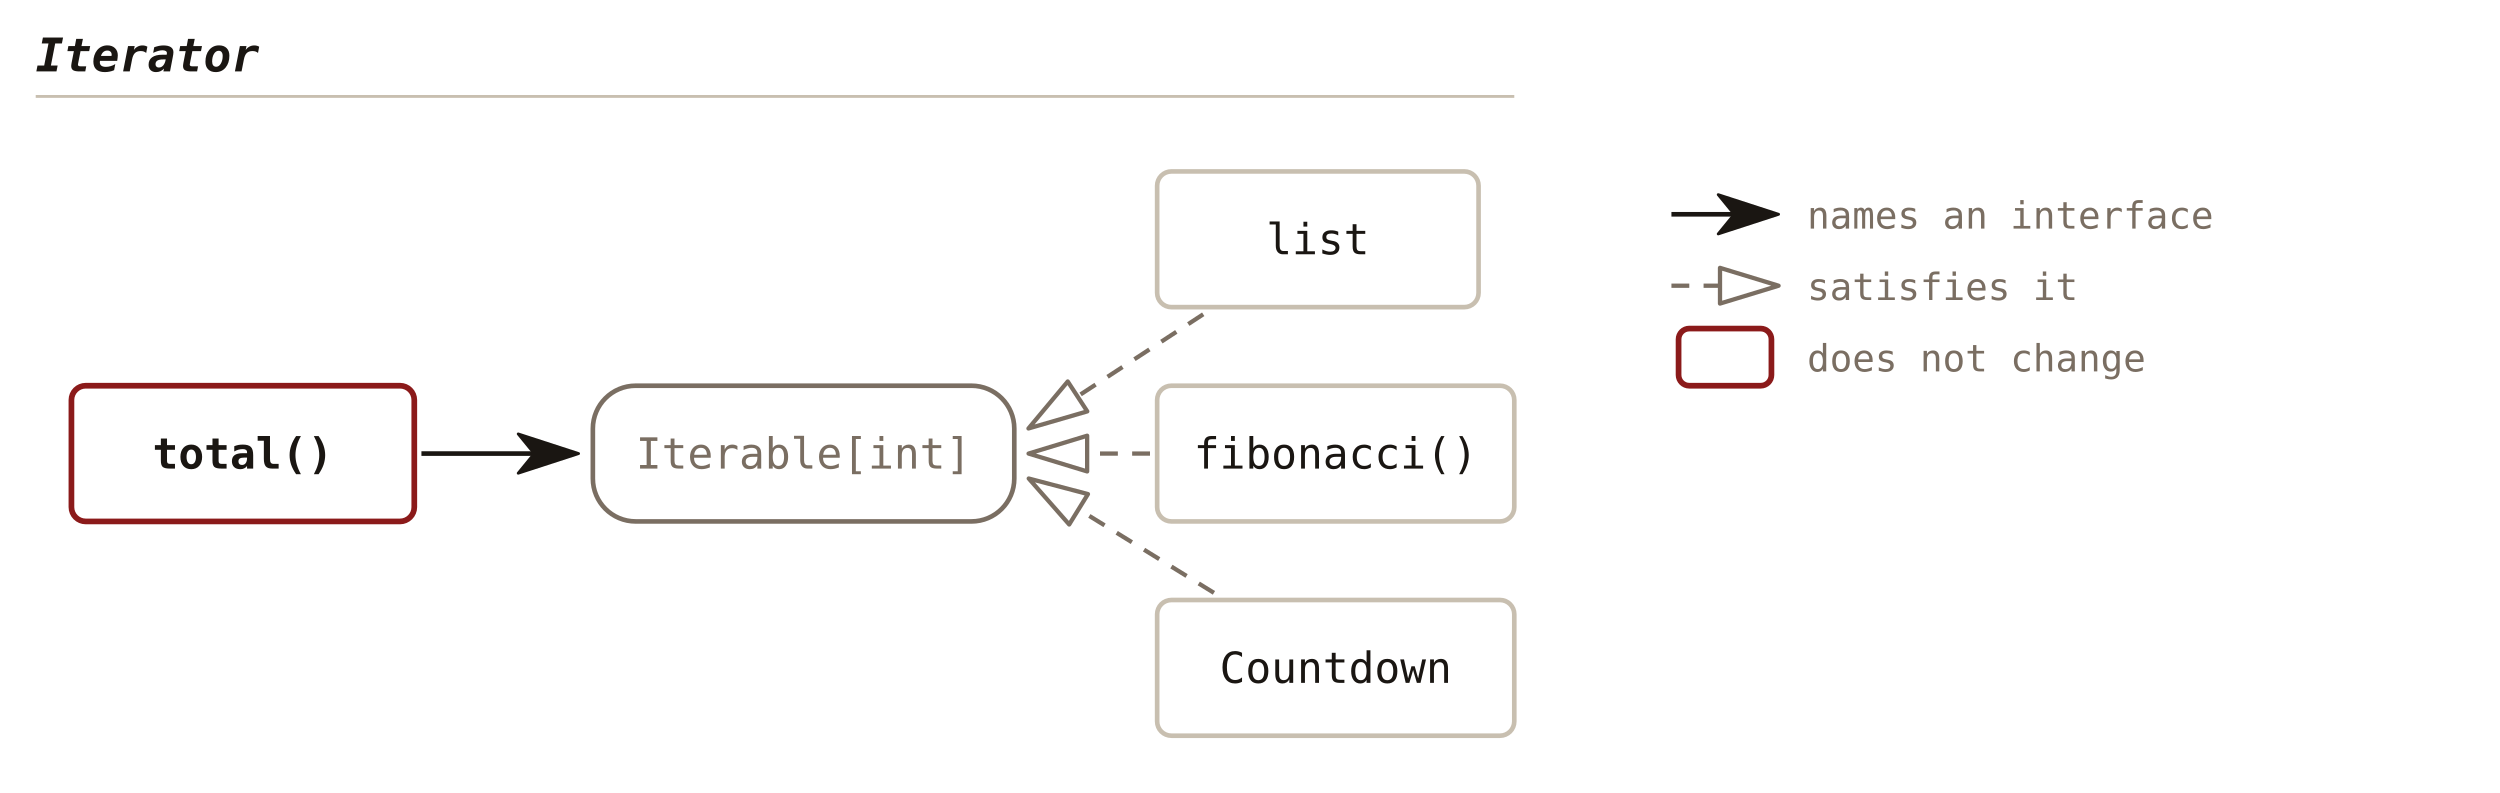
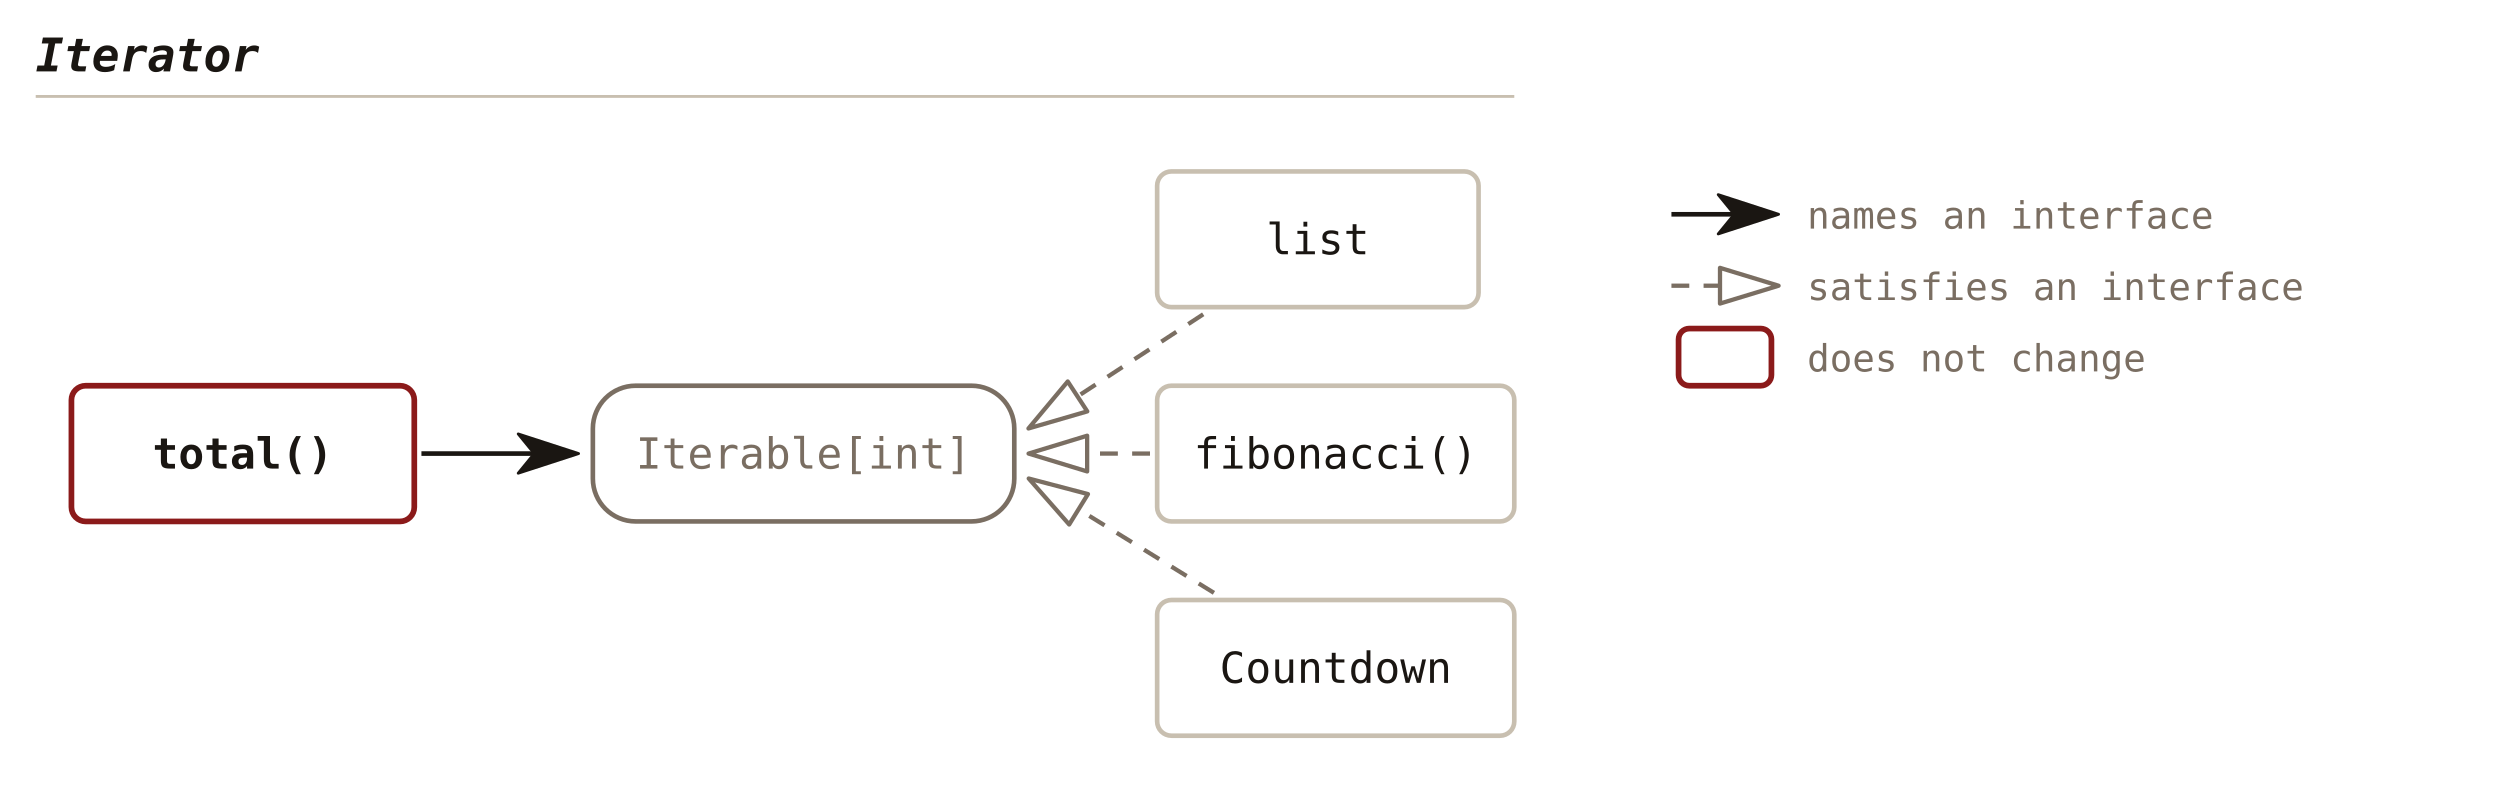
<svg xmlns="http://www.w3.org/2000/svg" viewBox="0 0 700 222" font-family="'JetBrains Mono', Consolas, monospace">
  <defs>
    <marker id="c23-solid" viewBox="0 0 18 12" refX="5" refY="6" markerWidth="18" markerHeight="12" orient="auto" markerUnits="userSpaceOnUse">
      <path d="M0.5,0.5 L17.4,6 L0.5,11.5 L5,6 Z" fill="#1a1612" stroke="#1a1612" stroke-width="0.8" stroke-linejoin="round" />
    </marker>
    <marker id="c23-hollow" viewBox="0 0 18 12" refX="1" refY="6" markerWidth="18" markerHeight="12" orient="auto" markerUnits="userSpaceOnUse">
      <path d="M1,1 L17.4,6 L1,11 Z" fill="none" stroke="#1a1612" stroke-width="1.2" stroke-linejoin="round" />
    </marker>
    <marker id="c23-hollow-muted" viewBox="0 0 18 12" refX="1" refY="6" markerWidth="18" markerHeight="12" orient="auto" markerUnits="userSpaceOnUse">
      <path d="M1,1 L17.4,6 L1,11 Z" fill="none" stroke="#7a6e62" stroke-width="1.2" stroke-linejoin="round" />
    </marker>
  </defs>
  <text x="10" y="20" font-size="13" font-weight="bold" font-style="italic" fill="#1a1612" text-anchor="start">Iterator</text>
  <line x1="10" y1="27" x2="424" y2="27" stroke="#c8bfb0" stroke-width="0.8" />
  <rect x="20" y="108" width="96" height="38" fill="none" stroke="#8b1a1a" stroke-width="1.6" rx="4" />
  <text x="68.0" y="131.2" font-size="12" font-weight="bold" fill="#1a1612" text-anchor="middle">total()</text>
  <rect x="166" y="108" width="118" height="38" fill="none" stroke="#7a6e62" stroke-width="1.3" rx="12" />
  <text x="225.0" y="131.2" font-size="12" fill="#7a6e62" text-anchor="middle">Iterable[int]</text>
  <rect x="324" y="48" width="90" height="38" fill="none" stroke="#c8bfb0" stroke-width="1.3" rx="4" />
  <text x="369.0" y="71.2" font-size="12" fill="#1a1612" text-anchor="middle">list</text>
  <rect x="324" y="108" width="100" height="38" fill="none" stroke="#c8bfb0" stroke-width="1.3" rx="4" />
  <text x="374.0" y="131.2" font-size="12" fill="#1a1612" text-anchor="middle">fibonacci()</text>
  <rect x="324" y="168" width="100" height="38" fill="none" stroke="#c8bfb0" stroke-width="1.3" rx="4" />
  <text x="374.0" y="191.2" font-size="12" fill="#1a1612" text-anchor="middle">Countdown</text>
  <line x1="118.0" y1="127.0" x2="149.6" y2="127.0" stroke="#1a1612" stroke-width="1.3" marker-end="url(#c23-solid)" />
  <line x1="336.9" y1="88.0" x2="301.7" y2="111.0" stroke="#7a6e62" stroke-width="1.2" stroke-dasharray="5,4" marker-end="url(#c23-hollow-muted)" />
  <line x1="322.0" y1="127.0" x2="304.4" y2="127.0" stroke="#7a6e62" stroke-width="1.2" stroke-dasharray="5,4" marker-end="url(#c23-hollow-muted)" />
  <line x1="339.9" y1="166.0" x2="302.0" y2="142.6" stroke="#7a6e62" stroke-width="1.2" stroke-dasharray="5,4" marker-end="url(#c23-hollow-muted)" />
  <line class="legend" x1="468" y1="60" x2="485.6" y2="60" stroke="#1a1612" stroke-width="1.3" marker-end="url(#c23-solid)" />
  <text x="506" y="64" font-size="10.5" fill="#7a6e62" text-anchor="start">names an interface</text>
  <line class="legend" x1="468" y1="80" x2="481.6" y2="80" stroke="#7a6e62" stroke-width="1.2" stroke-dasharray="5,4" marker-end="url(#c23-hollow-muted)" />
-   <text x="506" y="84" font-size="10.5" fill="#7a6e62" text-anchor="start">satisfies it</text>
+   <text x="506" y="84" font-size="10.5" fill="#7a6e62" text-anchor="start">satisfies an interface</text>
  <rect x="470" y="92" width="26" height="16" fill="none" stroke="#8b1a1a" stroke-width="1.6" rx="3" />
  <text x="506" y="104" font-size="10.5" fill="#7a6e62" text-anchor="start">does not change</text>
</svg>
